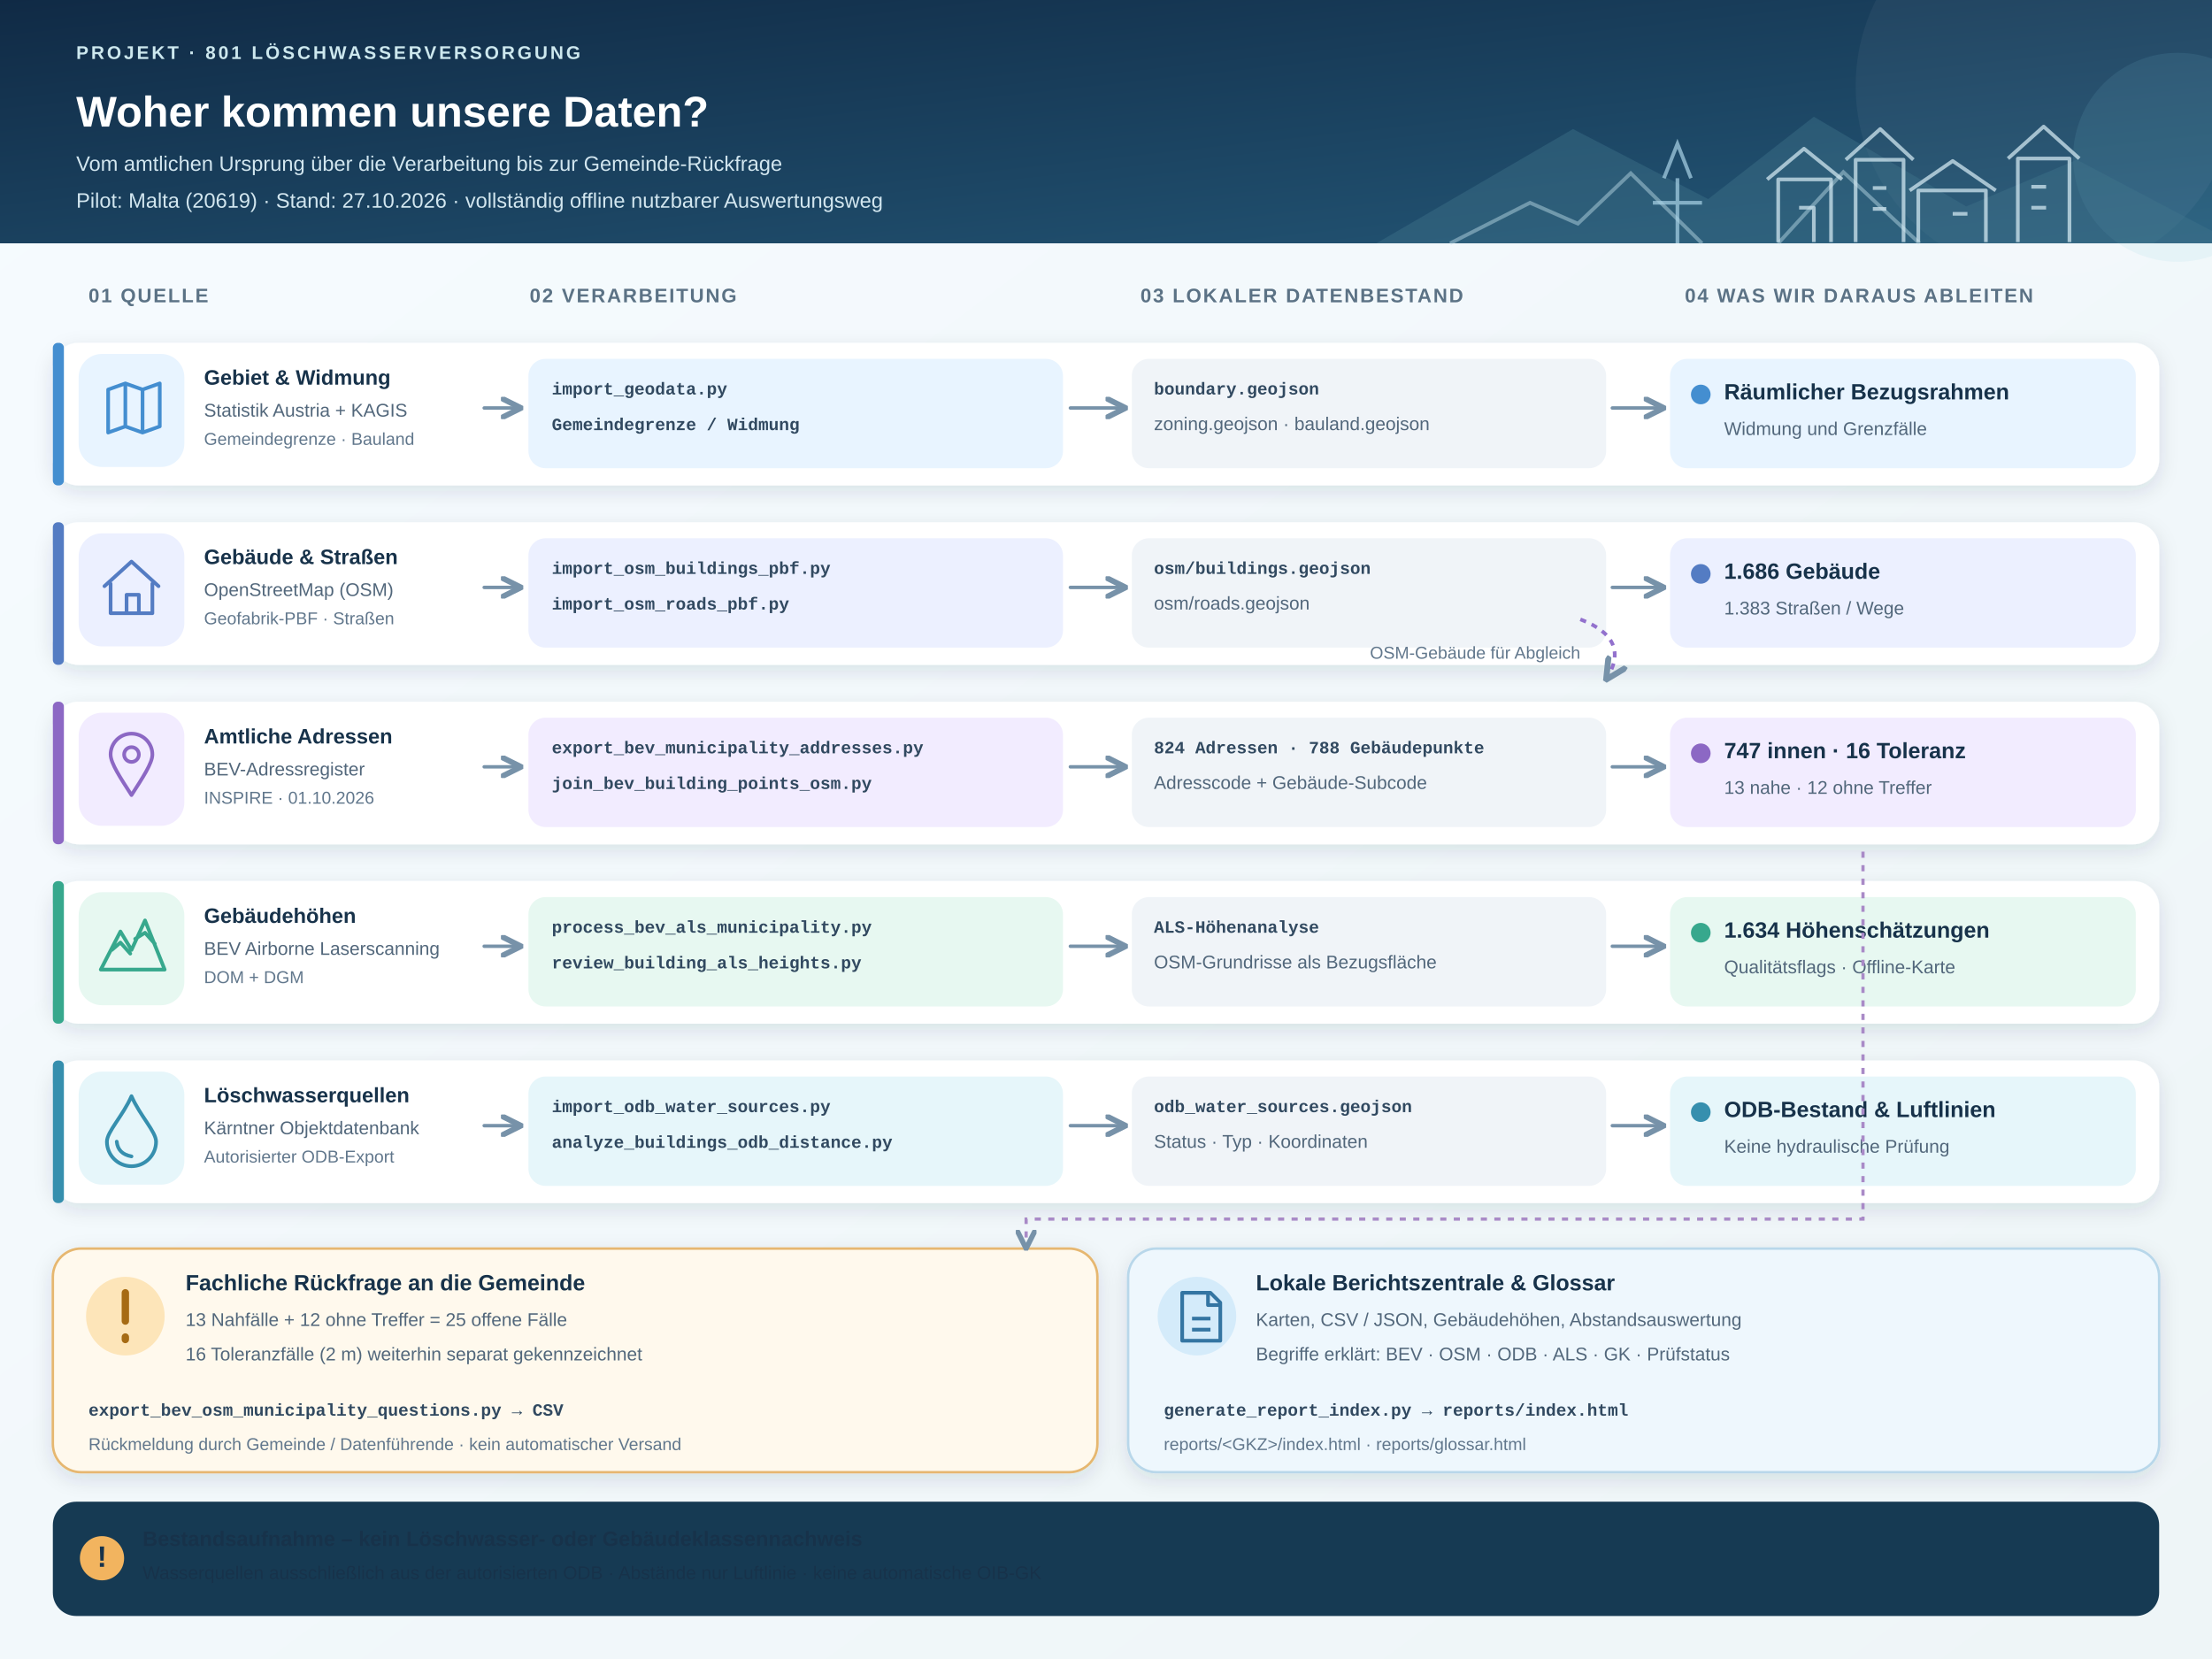
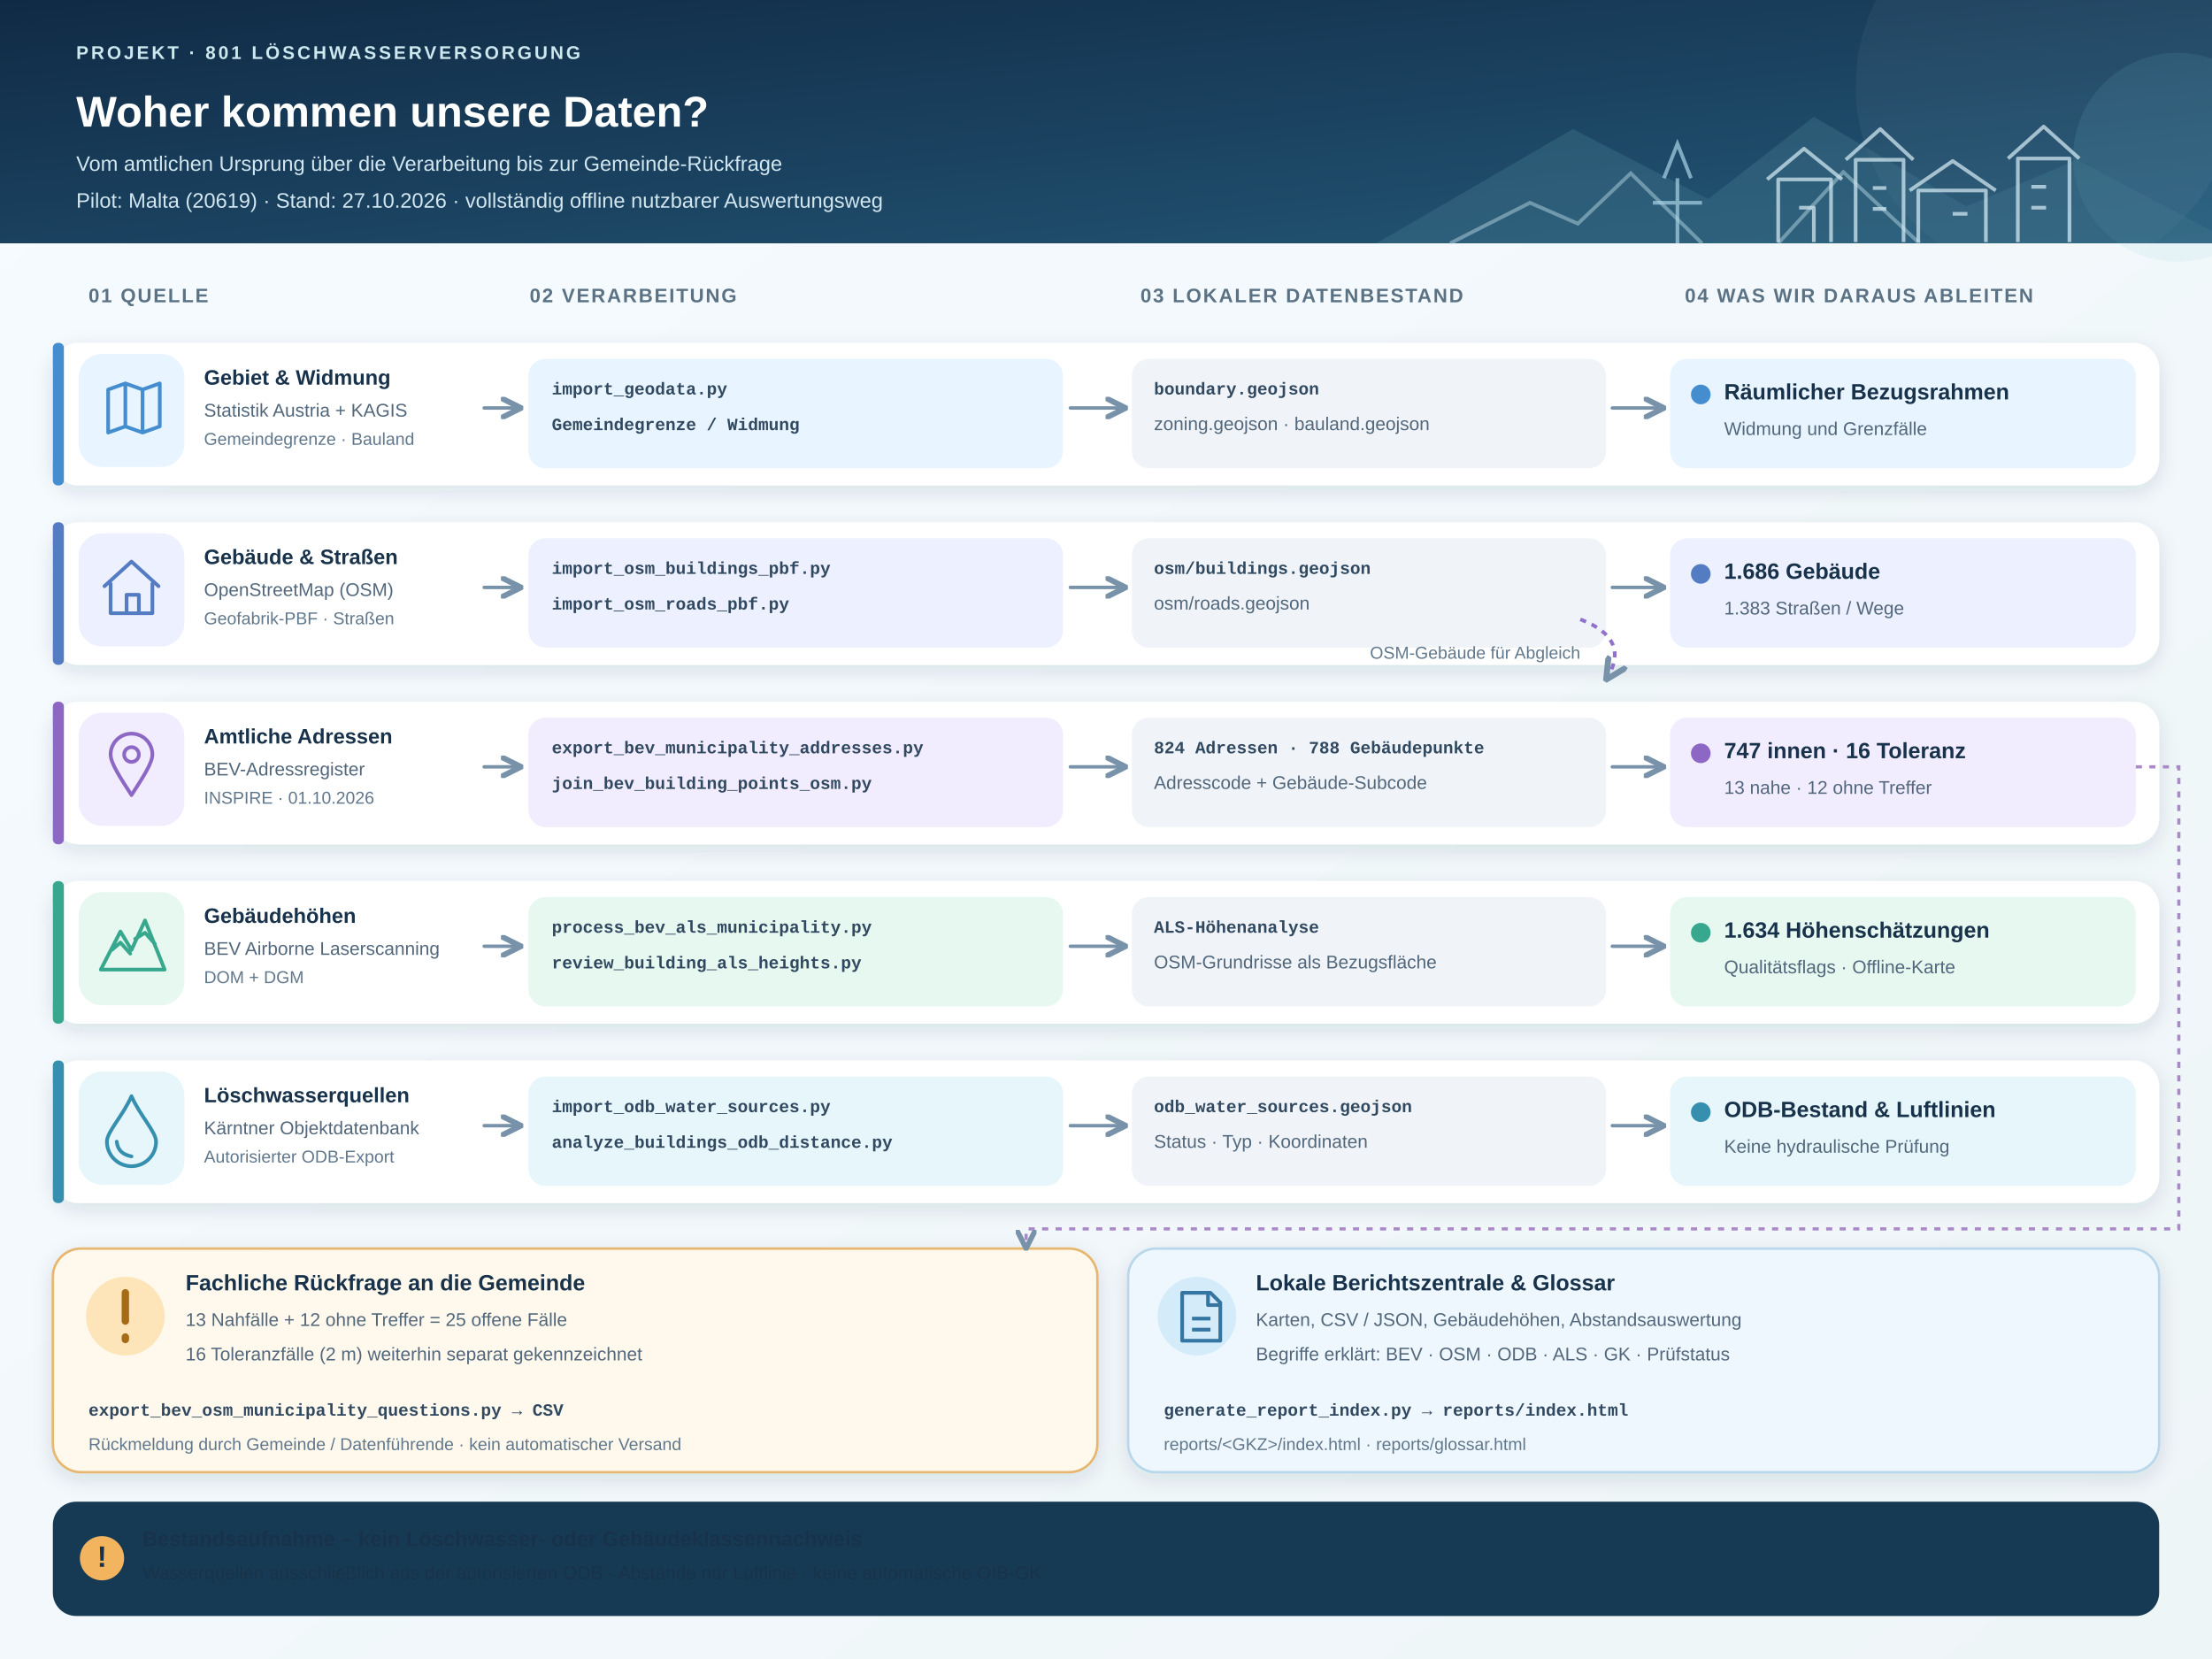
<svg xmlns="http://www.w3.org/2000/svg" width="1800" height="1350" viewBox="0 0 1800 1350" role="img" aria-labelledby="chart-title chart-desc">
  <defs>
    <linearGradient id="navy" x2="1" y2="1">
      <stop stop-color="#102a45" />
      <stop offset="1" stop-color="#245878" />
    </linearGradient>
    <linearGradient id="sheet" x2="1" y2="1">
      <stop stop-color="#f6fbff" />
      <stop offset="1" stop-color="#eef5f7" />
    </linearGradient>
    <filter id="shadow" x="-15%" y="-30%" width="140%" height="170%">
      <feDropShadow dx="0" dy="5" stdDeviation="8" flood-color="#122e46" flood-opacity=".12" />
    </filter>
    <marker id="tip" viewBox="0 0 10 10" refX="9" refY="5" markerWidth="6.5" markerHeight="6.5" orient="auto">
      <path d="M1 1L9 5L1 9" fill="none" stroke="#7792a9" stroke-width="2.5" stroke-linecap="round" />
    </marker>
  </defs>
  <style>
 text{font-family:"Segoe UI",Arial,sans-serif;fill:#17324a}
 .eyebrow{font-weight:700;letter-spacing:2.1px;font-size:15px;fill:#cde8ee}
 .heading{font-size:35px;font-weight:750;fill:#fff}
 .heading2{font-size:17px;fill:#d2e6ef}
 .column{font-size:16px;letter-spacing:1.3px;font-weight:700;fill:#5b7285}
 .rowtitle{font-size:17px;font-weight:750}
 .major{font-size:18px;font-weight:700}
 .small{font-size:15px;fill:#52677b}
 .code{font-size:14px;font-family:Consolas,"Liberation Mono",monospace;font-weight:600;fill:#314960}
 .number{font-size:23px;font-weight:800}
 .note{font-size:14px;fill:#61778c}
</style>
  <rect width="1800" height="1350" fill="url(#sheet)" />
  <rect width="1800" height="198" fill="url(#navy)" />
  <circle cx="1665" cy="70" r="155" fill="#fff" opacity=".045" />
  <circle cx="1772" cy="128" r="85" fill="#7fc6df" opacity=".11" />
  <path d="M1120 198L1280 105 1390 162 1476 95 1600 168 1690 130 1800 188V198Z" fill="#40758d" opacity=".4" />
  <path d="M1180 198l65-33 39 17 43-41 58 57m62 0l53-58 62 58" stroke="#c1dfea" stroke-width="3" opacity=".45" fill="none" />
  <g fill="none" stroke="#cfe5ef" stroke-width="3" opacity=".75" stroke-linejoin="round">
    <path d="M1447 197v-51h43v51M1438 146l30-25 31 25 M1510 197v-67h39v67M1502 130l28-25 27 25 M1561 197v-42h55v42M1554 155l35-24 35 24 M1642 197v-68h42v68M1634 129l29-26 29 26" />
    <path d="M1464 169h12v28m48-44h11m-11 17h11m54 4h12m52-22h12m-12 17h12" />
  </g>
  <path d="M1365 198v-53m-20 20h40m-31-20l11-28 11 28" stroke="#a9d3e7" stroke-width="3" opacity=".7" fill="none" />
  <text x="62" y="48" class="eyebrow">PROJEKT · 801 LÖSCHWASSERVERSORGUNG</text>
  <text x="62" y="103" class="heading">Woher kommen unsere Daten?</text>
  <text x="62" y="139" class="heading2">Vom amtlichen Ursprung über die Verarbeitung bis zur Gemeinde-Rückfrage</text>
  <text x="62" y="169" class="heading2">Pilot: Malta (20619)  ·  Stand: 27.10.2026  ·  vollständig offline nutzbarer Auswertungsweg</text>
  <text x="72" y="246" class="column">01  QUELLE</text>
  <text x="431" y="246" class="column">02  VERARBEITUNG</text>
  <text x="928" y="246" class="column">03  LOKALER DATENBESTAND</text>
  <text x="1371" y="246" class="column">04  WAS WIR DARAUS ABLEITEN</text>
  <g>
    <rect x="43" y="279" width="1714" height="116" rx="21" fill="#ffffff" filter="url(#shadow)" />
    <rect x="43" y="279" width="9" height="116" rx="4" fill="#448ed0" />
    <rect x="64" y="288" width="86" height="92" rx="19" fill="#e8f4ff" />
    <path stroke="#448ed0" stroke-width="3" fill="none" stroke-linecap="round" stroke-linejoin="round" d="M88 317l14-5 14 5 14-5v35l-14 5-14-5-14 5z M102 312v35 M116 317v35" />
    <text x="166" y="313" class="rowtitle" fill="#448ed0">Gebiet &amp; Widmung</text>
    <text x="166" y="339" class="small">Statistik Austria + KAGIS</text>
    <text x="166" y="362" class="note">Gemeindegrenze · Bauland</text>
    <path d="M394 332 H424" stroke="#7792a9" stroke-width="2.8" stroke-linecap="round" marker-end="url(#tip)" />
    <rect x="430" y="292" width="435" height="89" rx="14" fill="#e8f4ff" />
    <text x="449" y="321" class="code">import_geodata.py</text>
    <text x="449" y="350" class="code">Gemeindegrenze / Widmung</text>
    <path d="M871 332 H916" stroke="#7792a9" stroke-width="2.8" stroke-linecap="round" marker-end="url(#tip)" />
    <rect x="921" y="292" width="386" height="89" rx="14" fill="#f0f4f8" />
    <text x="939" y="321" class="code">boundary.geojson</text>
    <text x="939" y="350" class="small">zoning.geojson · bauland.geojson</text>
    <path d="M1312 332 H1354" stroke="#7792a9" stroke-width="2.8" stroke-linecap="round" marker-end="url(#tip)" />
    <rect x="1359" y="292" width="379" height="89" rx="14" fill="#e8f4ff" />
    <circle cx="1384" cy="321" r="8" fill="#448ed0" />
    <text x="1403" y="325" class="major">Räumlicher Bezugsrahmen</text>
    <text x="1403" y="354" class="small">Widmung und Grenzfälle</text>
  </g>
  <g>
    <rect x="43" y="425" width="1714" height="116" rx="21" fill="#ffffff" filter="url(#shadow)" />
    <rect x="43" y="425" width="9" height="116" rx="4" fill="#547cc3" />
    <rect x="64" y="434" width="86" height="92" rx="19" fill="#ecf0ff" />
    <path stroke="#547cc3" stroke-width="3" fill="none" stroke-linecap="round" stroke-linejoin="round" d="M85 477L107 457L129 477 M90 475v24h34v-24 M103 499V484h10v15" />
    <text x="166" y="459" class="rowtitle" fill="#547cc3">Gebäude &amp; Straßen</text>
    <text x="166" y="485" class="small">OpenStreetMap (OSM)</text>
    <text x="166" y="508" class="note">Geofabrik-PBF · Straßen</text>
    <path d="M394 478 H424" stroke="#7792a9" stroke-width="2.8" stroke-linecap="round" marker-end="url(#tip)" />
    <rect x="430" y="438" width="435" height="89" rx="14" fill="#ecf0ff" />
    <text x="449" y="467" class="code">import_osm_buildings_pbf.py</text>
    <text x="449" y="496" class="code">import_osm_roads_pbf.py</text>
    <path d="M871 478 H916" stroke="#7792a9" stroke-width="2.8" stroke-linecap="round" marker-end="url(#tip)" />
    <rect x="921" y="438" width="386" height="89" rx="14" fill="#f0f4f8" />
    <text x="939" y="467" class="code">osm/buildings.geojson</text>
    <text x="939" y="496" class="small">osm/roads.geojson</text>
    <path d="M1312 478 H1354" stroke="#7792a9" stroke-width="2.8" stroke-linecap="round" marker-end="url(#tip)" />
    <rect x="1359" y="438" width="379" height="89" rx="14" fill="#ecf0ff" />
    <circle cx="1384" cy="467" r="8" fill="#547cc3" />
    <text x="1403" y="471" class="major">1.686 Gebäude</text>
    <text x="1403" y="500" class="small">1.383 Straßen / Wege</text>
  </g>
  <g>
    <rect x="43" y="571" width="1714" height="116" rx="21" fill="#ffffff" filter="url(#shadow)" />
    <rect x="43" y="571" width="9" height="116" rx="4" fill="#8c68c4" />
    <rect x="64" y="580" width="86" height="92" rx="19" fill="#f2ecff" />
    <path stroke="#8c68c4" stroke-width="3" fill="none" stroke-linecap="round" stroke-linejoin="round" d="M107 647C98 633 90 621 90 614a17 17 0 1 1 34 0c0 7-8 19-17 33z" />
    <circle cx="107" cy="614" r="6" stroke="#8c68c4" stroke-width="3" fill="none" />
    <text x="166" y="605" class="rowtitle" fill="#8c68c4">Amtliche Adressen</text>
    <text x="166" y="631" class="small">BEV-Adressregister</text>
    <text x="166" y="654" class="note">INSPIRE · 01.10.2026</text>
    <path d="M394 624 H424" stroke="#7792a9" stroke-width="2.8" stroke-linecap="round" marker-end="url(#tip)" />
    <rect x="430" y="584" width="435" height="89" rx="14" fill="#f2ecff" />
    <text x="449" y="613" class="code">export_bev_municipality_addresses.py</text>
    <text x="449" y="642" class="code">join_bev_building_points_osm.py</text>
    <path d="M871 624 H916" stroke="#7792a9" stroke-width="2.8" stroke-linecap="round" marker-end="url(#tip)" />
    <rect x="921" y="584" width="386" height="89" rx="14" fill="#f0f4f8" />
    <text x="939" y="613" class="code">824 Adressen · 788 Gebäudepunkte</text>
    <text x="939" y="642" class="small">Adresscode + Gebäude-Subcode</text>
    <path d="M1312 624 H1354" stroke="#7792a9" stroke-width="2.8" stroke-linecap="round" marker-end="url(#tip)" />
    <rect x="1359" y="584" width="379" height="89" rx="14" fill="#f2ecff" />
    <circle cx="1384" cy="613" r="8" fill="#8c68c4" />
    <text x="1403" y="617" class="major">747 innen · 16 Toleranz</text>
    <text x="1403" y="646" class="small">13 nahe · 12 ohne Treffer</text>
  </g>
  <g>
    <rect x="43" y="717" width="1714" height="116" rx="21" fill="#ffffff" filter="url(#shadow)" />
    <rect x="43" y="717" width="9" height="116" rx="4" fill="#37a88d" />
    <rect x="64" y="726" width="86" height="92" rx="19" fill="#e7f8f1" />
    <path stroke="#37a88d" stroke-width="3" fill="none" stroke-linecap="round" stroke-linejoin="round" d="M82 789l16-31 9 15 11-24 16 40z M91 773l7-6 8 9 M110 764l8-5 8 9" />
    <text x="166" y="751" class="rowtitle" fill="#37a88d">Gebäudehöhen</text>
    <text x="166" y="777" class="small">BEV Airborne Laserscanning</text>
    <text x="166" y="800" class="note">DOM + DGM</text>
    <path d="M394 770 H424" stroke="#7792a9" stroke-width="2.8" stroke-linecap="round" marker-end="url(#tip)" />
    <rect x="430" y="730" width="435" height="89" rx="14" fill="#e7f8f1" />
    <text x="449" y="759" class="code">process_bev_als_municipality.py</text>
    <text x="449" y="788" class="code">review_building_als_heights.py</text>
    <path d="M871 770 H916" stroke="#7792a9" stroke-width="2.8" stroke-linecap="round" marker-end="url(#tip)" />
    <rect x="921" y="730" width="386" height="89" rx="14" fill="#f0f4f8" />
    <text x="939" y="759" class="code">ALS-Höhenanalyse</text>
    <text x="939" y="788" class="small">OSM-Grundrisse als Bezugsfläche</text>
    <path d="M1312 770 H1354" stroke="#7792a9" stroke-width="2.8" stroke-linecap="round" marker-end="url(#tip)" />
    <rect x="1359" y="730" width="379" height="89" rx="14" fill="#e7f8f1" />
    <circle cx="1384" cy="759" r="8" fill="#37a88d" />
    <text x="1403" y="763" class="major">1.634 Höhenschätzungen</text>
    <text x="1403" y="792" class="small">Qualitätsflags · Offline-Karte</text>
  </g>
  <g>
    <rect x="43" y="863" width="1714" height="116" rx="21" fill="#ffffff" filter="url(#shadow)" />
    <rect x="43" y="863" width="9" height="116" rx="4" fill="#368fae" />
    <rect x="64" y="872" width="86" height="92" rx="19" fill="#e6f6fa" />
    <path stroke="#368fae" stroke-width="3" fill="none" stroke-linecap="round" stroke-linejoin="round" d="M107 892C100 908 87 921 87 929a20 20 0 0 0 40 0c0-8-13-21-20-37z" />
    <path stroke="#368fae" stroke-width="3" fill="none" stroke-linecap="round" stroke-linejoin="round" d="M95 929q1 10 12 12" />
    <text x="166" y="897" class="rowtitle" fill="#368fae">Löschwasserquellen</text>
    <text x="166" y="923" class="small">Kärntner Objektdatenbank</text>
    <text x="166" y="946" class="note">Autorisierter ODB-Export</text>
    <path d="M394 916 H424" stroke="#7792a9" stroke-width="2.8" stroke-linecap="round" marker-end="url(#tip)" />
    <rect x="430" y="876" width="435" height="89" rx="14" fill="#e6f6fa" />
    <text x="449" y="905" class="code">import_odb_water_sources.py</text>
    <text x="449" y="934" class="code">analyze_buildings_odb_distance.py</text>
    <path d="M871 916 H916" stroke="#7792a9" stroke-width="2.8" stroke-linecap="round" marker-end="url(#tip)" />
    <rect x="921" y="876" width="386" height="89" rx="14" fill="#f0f4f8" />
    <text x="939" y="905" class="code">odb_water_sources.geojson</text>
    <text x="939" y="934" class="small">Status · Typ · Koordinaten</text>
    <path d="M1312 916 H1354" stroke="#7792a9" stroke-width="2.8" stroke-linecap="round" marker-end="url(#tip)" />
    <rect x="1359" y="876" width="379" height="89" rx="14" fill="#e6f6fa" />
    <circle cx="1384" cy="905" r="8" fill="#368fae" />
    <text x="1403" y="909" class="major">ODB-Bestand &amp; Luftlinien</text>
    <text x="1403" y="938" class="small">Keine hydraulische Prüfung</text>
  </g>
  <path d="M1286 504 Q1328 520 1307 553" fill="none" stroke="#9271cd" stroke-width="3" stroke-dasharray="5 5" marker-end="url(#tip)" />
  <text x="1286" y="536" text-anchor="end" class="note">OSM-Gebäude für Abgleich</text>
  <rect x="43" y="1016" width="850" height="182" rx="23" fill="#fff9ed" stroke="#e6b76f" stroke-width="2" filter="url(#shadow)" />
  <circle cx="102" cy="1071" r="32" fill="#fde5b9" />
  <path d="M102 1052v23m0 13v2" stroke="#a66b14" stroke-width="6" stroke-linecap="round" />
  <text x="151" y="1050" class="major">Fachliche Rückfrage an die Gemeinde</text>
  <text x="151" y="1079" class="small">13 Nahfälle + 12 ohne Treffer = 25 offene Fälle</text>
  <text x="151" y="1107" class="small">16 Toleranzfälle (2 m) weiterhin separat gekennzeichnet</text>
  <text x="72" y="1152" class="code">export_bev_osm_municipality_questions.py → CSV</text>
  <text x="72" y="1180" class="note">Rückmeldung durch Gemeinde / Datenführende · kein automatischer Versand</text>
-   <path d="M1516 693v299H835v24" stroke="#a98ac7" stroke-width="2.6" stroke-dasharray="5 6" fill="none" marker-end="url(#tip)" />
+   <path d="M1738 624 H1773 V1000 H835 V1016" stroke="#a98ac7" stroke-width="2.6" stroke-dasharray="5 6" fill="none" marker-end="url(#tip)" />
  <rect x="918" y="1016" width="839" height="182" rx="23" fill="#eef7fd" stroke="#b8d7ea" stroke-width="2" filter="url(#shadow)" />
  <circle cx="974" cy="1071" r="32" fill="#d4ebfa" />
  <path d="M962 1052h23l8 8v31h-31zM983 1053v9h10M970 1073h15m-15 9h15" stroke="#3475a2" fill="none" stroke-width="3" stroke-linejoin="round" />
  <text x="1022" y="1050" class="major">Lokale Berichtszentrale &amp; Glossar</text>
  <text x="1022" y="1079" class="small">Karten, CSV / JSON, Gebäudehöhen, Abstandsauswertung</text>
  <text x="1022" y="1107" class="small">Begriffe erklärt: BEV · OSM · ODB · ALS · GK · Prüfstatus</text>
  <text x="947" y="1152" class="code">generate_report_index.py → reports/index.html</text>
  <text x="947" y="1180" class="note">reports/&lt;GKZ&gt;/index.html · reports/glossar.html</text>
  <rect x="43" y="1222" width="1714" height="93" rx="19" fill="#163a53" />
  <circle cx="83" cy="1268" r="18" fill="#f2b45f" />
  <text x="83" y="1275" text-anchor="middle" font-size="24" font-weight="700" fill="#17324a">!</text>
  <text x="116" y="1258" font-size="17" font-weight="700" fill="#fff">Bestandsaufnahme – kein Löschwasser- oder Gebäudeklassennachweis</text>
  <text x="116" y="1285" font-size="15" fill="#d2e9f2">Wasserquellen ausschließlich aus der autorisierten ODB · Abstände nur Luftlinie · keine automatische OIB-GK</text>
</svg>
